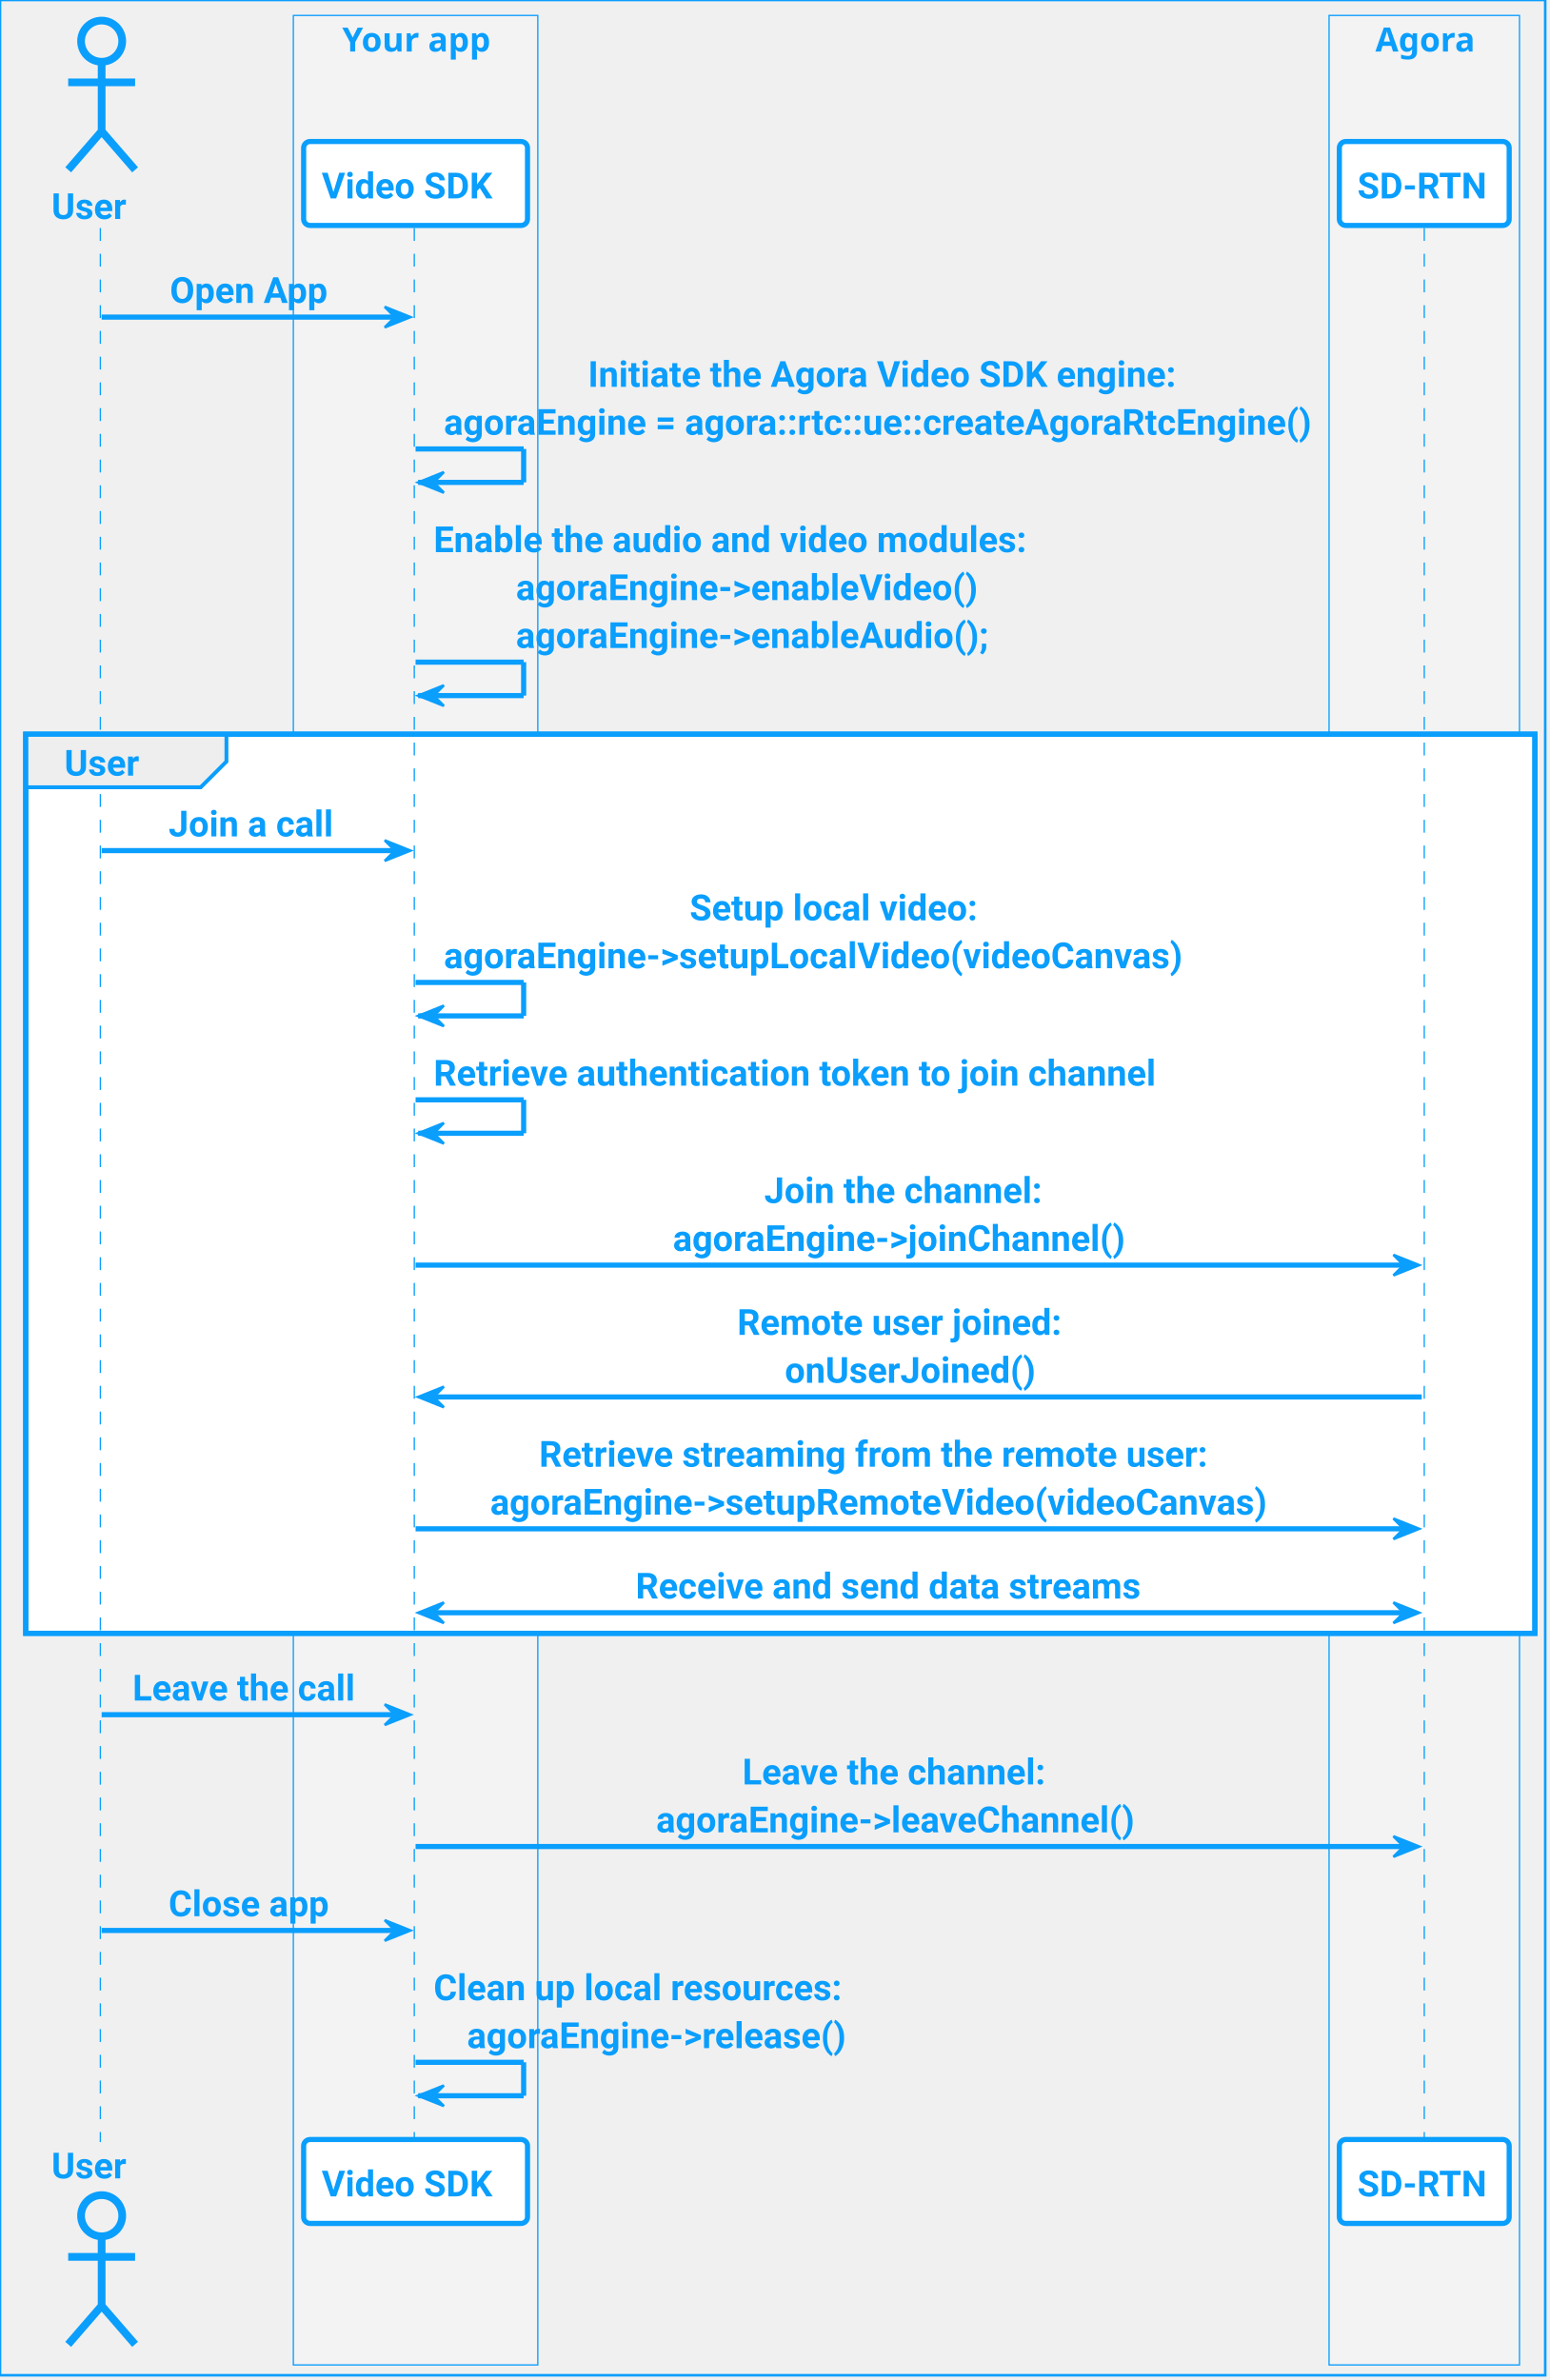
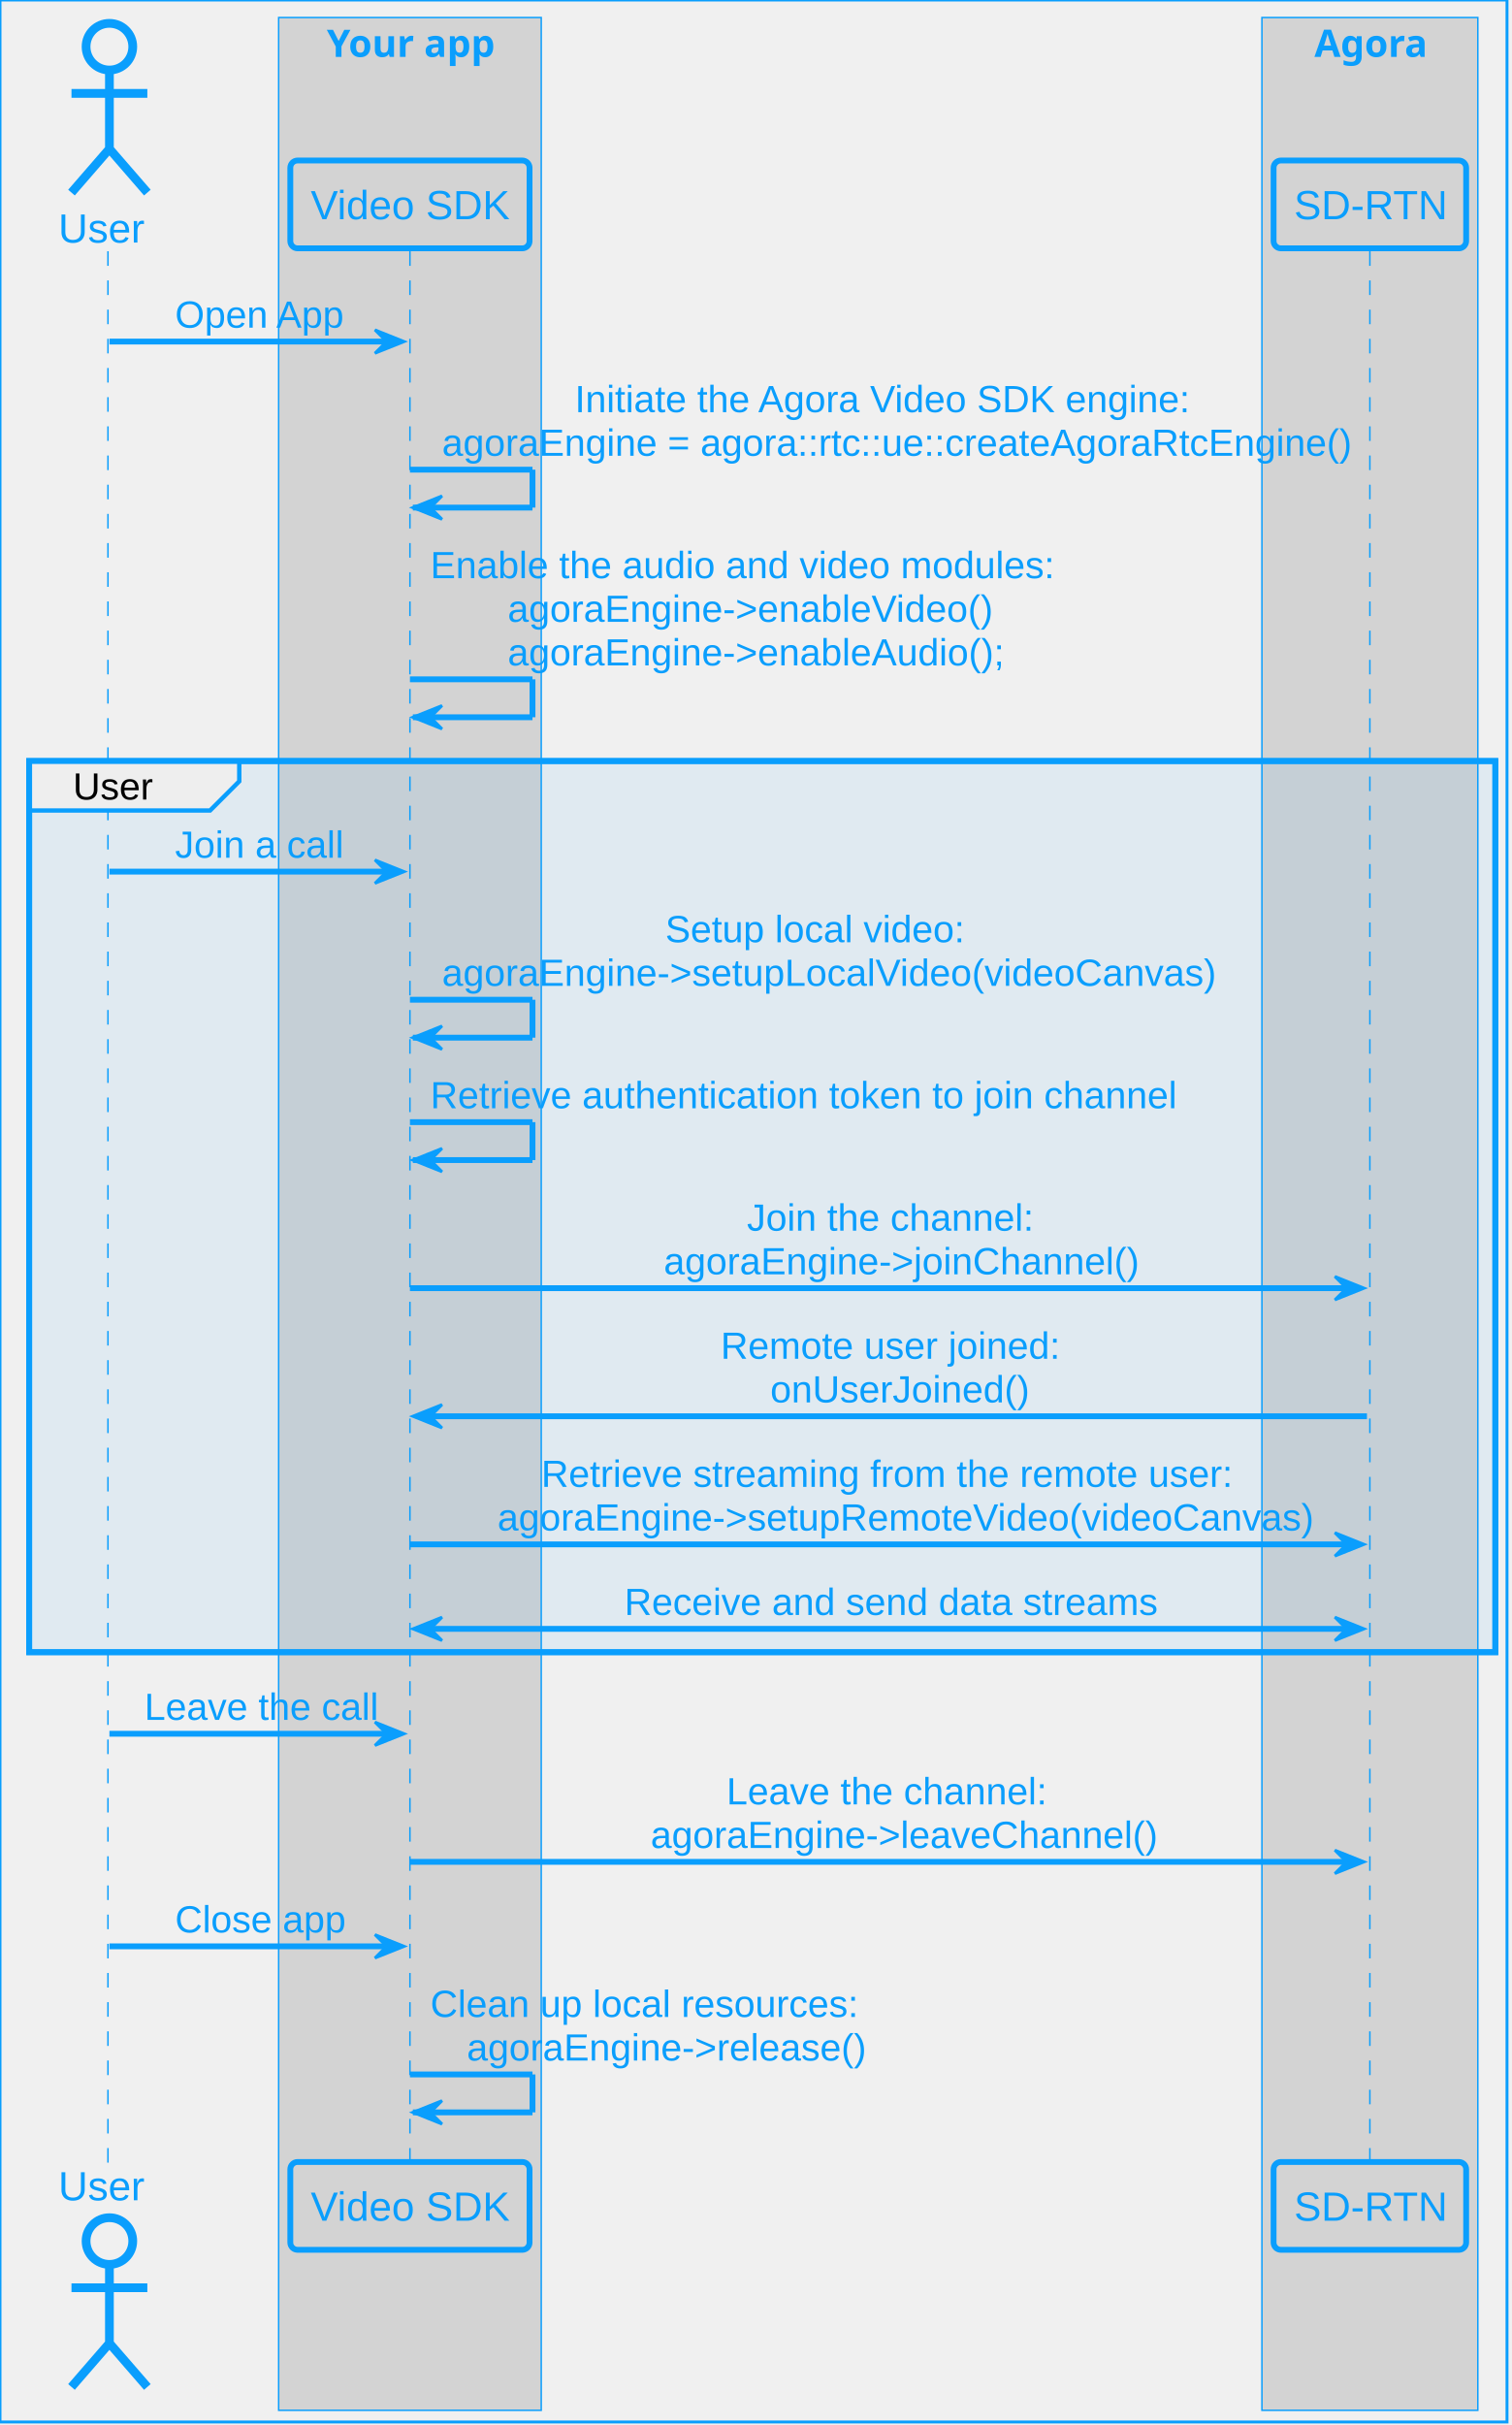
- <svg xmlns="http://www.w3.org/2000/svg" contentStyleType="text/css" height="925px" preserveAspectRatio="none" style="width:602px;height:925px;background:#FFFFFF;" version="1.1" viewBox="0 0 602 925" width="602px" zoomAndPan="magnify">
+ <svg xmlns="http://www.w3.org/2000/svg" contentStyleType="text/css" height="831px" preserveAspectRatio="none" style="width:518px;height:831px;" version="1.1" viewBox="0 0 518 831" width="518px" zoomAndPan="magnify">
  <defs />
  <g>
-     <rect fill="none" height="923.148" style="stroke:#0A9EFD;stroke-width:1.0;" width="600.5" x="0" y="0" />
-     <rect fill="#F3F3F3" height="913.148" style="stroke:#0A9EFD;stroke-width:0.5;" width="95" x="114" y="6" />
-     <text fill="#0A9EFD" font-family="sans-serif" font-size="13" font-weight="bold" lengthAdjust="spacing" textLength="57" x="133" y="20.028">Your app</text>
-     <rect fill="#F3F3F3" height="913.148" style="stroke:#0A9EFD;stroke-width:0.5;" width="74" x="516.5" y="6" />
-     <text fill="#0A9EFD" font-family="sans-serif" font-size="13" font-weight="bold" lengthAdjust="spacing" textLength="38" x="534.5" y="20.028">Agora</text>
-     <rect fill="#FFFFFF" height="349.453" style="stroke:#0A9EFD;stroke-width:2.0;" width="586.5" x="10" y="285.348" />
-     <line style="stroke:#0A9EFD;stroke-width:0.5;stroke-dasharray:5.0,5.0;" x1="39" x2="39" y1="88.621" y2="832.527" />
-     <line style="stroke:#0A9EFD;stroke-width:0.5;stroke-dasharray:5.0,5.0;" x1="161" x2="161" y1="88.621" y2="832.527" />
-     <line style="stroke:#0A9EFD;stroke-width:0.5;stroke-dasharray:5.0,5.0;" x1="553.5" x2="553.5" y1="88.621" y2="832.527" />
-     <text fill="#0A9EFD" font-family="Roboto" font-size="14" font-weight="bold" lengthAdjust="spacing" textLength="33" x="20" y="85.107">User</text>
-     <ellipse cx="39.5" cy="16" fill="none" rx="8" ry="8" style="stroke:#0A9EFD;stroke-width:3.0;" />
-     <path d="M39.5,24 L39.5,51 M26.5,32 L52.5,32 M39.5,51 L26.5,66 M39.5,51 L52.5,66 " fill="none" style="stroke:#0A9EFD;stroke-width:3.0;" />
-     <text fill="#0A9EFD" font-family="Roboto" font-size="14" font-weight="bold" lengthAdjust="spacing" textLength="33" x="20" y="846.635">User</text>
-     <ellipse cx="39.5" cy="861.148" fill="none" rx="8" ry="8" style="stroke:#0A9EFD;stroke-width:3.0;" />
-     <path d="M39.5,869.148 L39.5,896.148 M26.5,877.148 L52.5,877.148 M39.5,896.148 L26.5,911.148 M39.5,896.148 L52.5,911.148 " fill="none" style="stroke:#0A9EFD;stroke-width:3.0;" />
-     <rect fill="#FFFFFF" height="32.621" rx="2.5" ry="2.5" style="stroke:#0A9EFD;stroke-width:2.0;" width="87" x="118" y="55" />
-     <text fill="#0A9EFD" font-family="Roboto" font-size="14" font-weight="bold" lengthAdjust="spacing" textLength="73" x="125" y="77.107">Video SDK</text>
-     <rect fill="#FFFFFF" height="32.621" rx="2.5" ry="2.5" style="stroke:#0A9EFD;stroke-width:2.0;" width="87" x="118" y="831.527" />
-     <text fill="#0A9EFD" font-family="Roboto" font-size="14" font-weight="bold" lengthAdjust="spacing" textLength="73" x="125" y="853.635">Video SDK</text>
-     <rect fill="#FFFFFF" height="32.621" rx="2.5" ry="2.5" style="stroke:#0A9EFD;stroke-width:2.0;" width="66" x="520.5" y="55" />
-     <text fill="#0A9EFD" font-family="Roboto" font-size="14" font-weight="bold" lengthAdjust="spacing" textLength="52" x="527.5" y="77.107">SD-RTN</text>
-     <rect fill="#FFFFFF" height="32.621" rx="2.5" ry="2.5" style="stroke:#0A9EFD;stroke-width:2.0;" width="66" x="520.5" y="831.527" />
-     <text fill="#0A9EFD" font-family="Roboto" font-size="14" font-weight="bold" lengthAdjust="spacing" textLength="52" x="527.5" y="853.635">SD-RTN</text>
-     <polygon fill="#0A9EFD" points="149.5,119.242,159.5,123.242,149.5,127.242,153.5,123.242" style="stroke:#0A9EFD;stroke-width:1.0;" />
-     <line style="stroke:#0A9EFD;stroke-width:2.0;" x1="39.5" x2="155.5" y1="123.242" y2="123.242" />
-     <text fill="#0A9EFD" font-family="Roboto" font-size="14" font-weight="bold" lengthAdjust="spacing" textLength="69" x="66" y="117.728">Open App</text>
-     <line style="stroke:#0A9EFD;stroke-width:2.0;" x1="161.5" x2="203.5" y1="174.484" y2="174.484" />
-     <line style="stroke:#0A9EFD;stroke-width:2.0;" x1="203.5" x2="203.5" y1="174.484" y2="187.484" />
-     <line style="stroke:#0A9EFD;stroke-width:2.0;" x1="162.5" x2="203.5" y1="187.484" y2="187.484" />
-     <polygon fill="#0A9EFD" points="172.5,183.484,162.5,187.484,172.5,191.484,168.5,187.484" style="stroke:#0A9EFD;stroke-width:1.0;" />
-     <text fill="#0A9EFD" font-family="Roboto" font-size="14" font-weight="bold" lengthAdjust="spacing" textLength="254" x="228.5" y="150.35">Initiate the Agora Video SDK engine:</text>
-     <text fill="#0A9EFD" font-family="Roboto" font-size="14" font-weight="bold" lengthAdjust="spacing" textLength="374" x="172.5" y="168.971">agoraEngine = agora::rtc::ue::createAgoraRtcEngine()</text>
-     <line style="stroke:#0A9EFD;stroke-width:2.0;" x1="161.5" x2="203.5" y1="257.348" y2="257.348" />
-     <line style="stroke:#0A9EFD;stroke-width:2.0;" x1="203.5" x2="203.5" y1="257.348" y2="270.348" />
-     <line style="stroke:#0A9EFD;stroke-width:2.0;" x1="162.5" x2="203.5" y1="270.348" y2="270.348" />
-     <polygon fill="#0A9EFD" points="172.5,266.348,162.5,270.348,172.5,274.348,168.5,270.348" style="stroke:#0A9EFD;stroke-width:1.0;" />
-     <text fill="#0A9EFD" font-family="Roboto" font-size="14" font-weight="bold" lengthAdjust="spacing" textLength="260" x="168.5" y="214.592">Enable the audio and video modules:</text>
-     <text fill="#0A9EFD" font-family="Roboto" font-size="14" font-weight="bold" lengthAdjust="spacing" textLength="200" x="200.5" y="233.213">agoraEngine-&gt;enableVideo()</text>
-     <text fill="#0A9EFD" font-family="Roboto" font-size="14" font-weight="bold" lengthAdjust="spacing" textLength="204" x="200.5" y="251.834">agoraEngine-&gt;enableAudio();</text>
-     <path d="M10,285.348 L88,285.348 L88,295.969 L78,305.969 L10,305.969 L10,285.348 " fill="#EEEEEE" style="stroke:#0A9EFD;stroke-width:1.5;" />
-     <rect fill="none" height="349.453" style="stroke:#0A9EFD;stroke-width:2.0;" width="586.5" x="10" y="285.348" />
-     <text fill="#0A9EFD" font-family="Roboto" font-size="14" font-weight="bold" lengthAdjust="spacing" textLength="33" x="25" y="301.455">User</text>
-     <polygon fill="#0A9EFD" points="149.5,326.59,159.5,330.59,149.5,334.59,153.5,330.59" style="stroke:#0A9EFD;stroke-width:1.0;" />
-     <line style="stroke:#0A9EFD;stroke-width:2.0;" x1="39.5" x2="155.5" y1="330.59" y2="330.59" />
-     <text fill="#0A9EFD" font-family="Roboto" font-size="14" font-weight="bold" lengthAdjust="spacing" textLength="70" x="65.5" y="325.076">Join a call</text>
-     <line style="stroke:#0A9EFD;stroke-width:2.0;" x1="161.5" x2="203.5" y1="381.832" y2="381.832" />
-     <line style="stroke:#0A9EFD;stroke-width:2.0;" x1="203.5" x2="203.5" y1="381.832" y2="394.832" />
-     <line style="stroke:#0A9EFD;stroke-width:2.0;" x1="162.5" x2="203.5" y1="394.832" y2="394.832" />
-     <polygon fill="#0A9EFD" points="172.5,390.832,162.5,394.832,172.5,398.832,168.5,394.832" style="stroke:#0A9EFD;stroke-width:1.0;" />
-     <text fill="#0A9EFD" font-family="Roboto" font-size="14" font-weight="bold" lengthAdjust="spacing" textLength="126" x="268" y="357.697">Setup local video:</text>
-     <text fill="#0A9EFD" font-family="Roboto" font-size="14" font-weight="bold" lengthAdjust="spacing" textLength="321" x="172.5" y="376.318">agoraEngine-&gt;setupLocalVideo(videoCanvas)</text>
-     <line style="stroke:#0A9EFD;stroke-width:2.0;" x1="161.5" x2="203.5" y1="427.453" y2="427.453" />
-     <line style="stroke:#0A9EFD;stroke-width:2.0;" x1="203.5" x2="203.5" y1="427.453" y2="440.453" />
-     <line style="stroke:#0A9EFD;stroke-width:2.0;" x1="162.5" x2="203.5" y1="440.453" y2="440.453" />
-     <polygon fill="#0A9EFD" points="172.5,436.453,162.5,440.453,172.5,444.453,168.5,440.453" style="stroke:#0A9EFD;stroke-width:1.0;" />
-     <text fill="#0A9EFD" font-family="Roboto" font-size="14" font-weight="bold" lengthAdjust="spacing" textLength="318" x="168.5" y="421.94">Retrieve authentication token to join channel</text>
-     <polygon fill="#0A9EFD" points="541.5,487.695,551.5,491.695,541.5,495.695,545.5,491.695" style="stroke:#0A9EFD;stroke-width:1.0;" />
-     <line style="stroke:#0A9EFD;stroke-width:2.0;" x1="161.5" x2="547.5" y1="491.695" y2="491.695" />
-     <text fill="#0A9EFD" font-family="Roboto" font-size="14" font-weight="bold" lengthAdjust="spacing" textLength="121" x="297" y="467.56">Join the channel:</text>
-     <text fill="#0A9EFD" font-family="Roboto" font-size="14" font-weight="bold" lengthAdjust="spacing" textLength="196" x="261.5" y="486.182">agoraEngine-&gt;joinChannel()</text>
-     <polygon fill="#0A9EFD" points="172.5,538.938,162.5,542.938,172.5,546.938,168.5,542.938" style="stroke:#0A9EFD;stroke-width:1.0;" />
-     <line style="stroke:#0A9EFD;stroke-width:2.0;" x1="166.5" x2="552.5" y1="542.938" y2="542.938" />
-     <text fill="#0A9EFD" font-family="Roboto" font-size="14" font-weight="bold" lengthAdjust="spacing" textLength="142" x="286.5" y="518.803">Remote user joined:</text>
-     <text fill="#0A9EFD" font-family="Roboto" font-size="14" font-weight="bold" lengthAdjust="spacing" textLength="109" x="305" y="537.424">onUserJoined()</text>
-     <polygon fill="#0A9EFD" points="541.5,590.18,551.5,594.18,541.5,598.18,545.5,594.18" style="stroke:#0A9EFD;stroke-width:1.0;" />
-     <line style="stroke:#0A9EFD;stroke-width:2.0;" x1="161.5" x2="547.5" y1="594.18" y2="594.18" />
-     <text fill="#0A9EFD" font-family="Roboto" font-size="14" font-weight="bold" lengthAdjust="spacing" textLength="292" x="209.5" y="570.045">Retrieve streaming from the remote user:</text>
-     <text fill="#0A9EFD" font-family="Roboto" font-size="14" font-weight="bold" lengthAdjust="spacing" textLength="338" x="190.5" y="588.666">agoraEngine-&gt;setupRemoteVideo(videoCanvas)</text>
-     <polygon fill="#0A9EFD" points="172.5,622.801,162.5,626.801,172.5,630.801,168.5,626.801" style="stroke:#0A9EFD;stroke-width:1.0;" />
-     <polygon fill="#0A9EFD" points="541.5,622.801,551.5,626.801,541.5,630.801,545.5,626.801" style="stroke:#0A9EFD;stroke-width:1.0;" />
-     <line style="stroke:#0A9EFD;stroke-width:2.0;" x1="166.5" x2="547.5" y1="626.801" y2="626.801" />
-     <text fill="#0A9EFD" font-family="Roboto" font-size="14" font-weight="bold" lengthAdjust="spacing" textLength="221" x="247" y="621.287">Receive and send data streams</text>
-     <polygon fill="#0A9EFD" points="149.5,662.422,159.5,666.422,149.5,670.422,153.5,666.422" style="stroke:#0A9EFD;stroke-width:1.0;" />
-     <line style="stroke:#0A9EFD;stroke-width:2.0;" x1="39.5" x2="155.5" y1="666.422" y2="666.422" />
-     <text fill="#0A9EFD" font-family="Roboto" font-size="14" font-weight="bold" lengthAdjust="spacing" textLength="98" x="51.5" y="660.908">Leave the call</text>
-     <polygon fill="#0A9EFD" points="541.5,713.664,551.5,717.664,541.5,721.664,545.5,717.664" style="stroke:#0A9EFD;stroke-width:1.0;" />
-     <line style="stroke:#0A9EFD;stroke-width:2.0;" x1="161.5" x2="547.5" y1="717.664" y2="717.664" />
-     <text fill="#0A9EFD" font-family="Roboto" font-size="14" font-weight="bold" lengthAdjust="spacing" textLength="134" x="288.5" y="693.529">Leave the channel:</text>
-     <text fill="#0A9EFD" font-family="Roboto" font-size="14" font-weight="bold" lengthAdjust="spacing" textLength="209" x="255" y="712.15">agoraEngine-&gt;leaveChannel()</text>
-     <polygon fill="#0A9EFD" points="149.5,746.285,159.5,750.285,149.5,754.285,153.5,750.285" style="stroke:#0A9EFD;stroke-width:1.0;" />
-     <line style="stroke:#0A9EFD;stroke-width:2.0;" x1="39.5" x2="155.5" y1="750.285" y2="750.285" />
-     <text fill="#0A9EFD" font-family="Roboto" font-size="14" font-weight="bold" lengthAdjust="spacing" textLength="70" x="65.5" y="744.771">Close app</text>
-     <line style="stroke:#0A9EFD;stroke-width:2.0;" x1="161.5" x2="203.5" y1="801.527" y2="801.527" />
-     <line style="stroke:#0A9EFD;stroke-width:2.0;" x1="203.5" x2="203.5" y1="801.527" y2="814.527" />
-     <line style="stroke:#0A9EFD;stroke-width:2.0;" x1="162.5" x2="203.5" y1="814.527" y2="814.527" />
-     <polygon fill="#0A9EFD" points="172.5,810.527,162.5,814.527,172.5,818.527,168.5,814.527" style="stroke:#0A9EFD;stroke-width:1.0;" />
-     <text fill="#0A9EFD" font-family="Roboto" font-size="14" font-weight="bold" lengthAdjust="spacing" textLength="179" x="168.5" y="777.393">Clean up local resources:</text>
-     <text fill="#0A9EFD" font-family="Roboto" font-size="14" font-weight="bold" lengthAdjust="spacing" textLength="165" x="181.5" y="796.014">agoraEngine-&gt;release()</text>
+     <rect fill="none" height="829.967" style="stroke:#0A9EFD;stroke-width:1.0;" width="516.5" x="0" y="0" />
+     <rect fill="#999999" fill-opacity="0.333" height="819.967" style="stroke:#0A9EFD;stroke-width:0.5;" width="90" x="95.5" y="6" />
+     <text fill="#0A9EFD" font-family="sans-serif" font-size="13" font-weight="bold" lengthAdjust="spacing" textLength="57" x="112" y="19.495">Your app</text>
+     <rect fill="#999999" fill-opacity="0.333" height="819.967" style="stroke:#0A9EFD;stroke-width:0.5;" width="74" x="432.5" y="6" />
+     <text fill="#0A9EFD" font-family="sans-serif" font-size="13" font-weight="bold" lengthAdjust="spacing" textLength="38" x="450.5" y="19.495">Agora</text>
+     <rect fill="#0A9EFD" fill-opacity="0.067" height="305.385" style="stroke:#0A9EFD;stroke-width:2.0;" width="502.5" x="10" y="260.791" />
+     <line style="stroke:#0A9EFD;stroke-width:0.5;stroke-dasharray:5.0,5.0;" x1="37" x2="37" y1="86.099" y2="741.868" />
+     <line style="stroke:#0A9EFD;stroke-width:0.5;stroke-dasharray:5.0,5.0;" x1="140.5" x2="140.5" y1="86.099" y2="741.868" />
+     <line style="stroke:#0A9EFD;stroke-width:0.5;stroke-dasharray:5.0,5.0;" x1="469.5" x2="469.5" y1="86.099" y2="741.868" />
+     <text fill="#0A9EFD" font-family="Arial" font-size="14" lengthAdjust="spacing" textLength="29" x="20" y="83.132">User</text>
+     <ellipse cx="37.5" cy="16" fill="none" rx="8" ry="8" style="stroke:#0A9EFD;stroke-width:3.0;" />
+     <path d="M37.5,24 L37.5,51 M24.5,32 L50.5,32 M37.5,51 L24.5,66 M37.5,51 L50.5,66 " fill="none" style="stroke:#0A9EFD;stroke-width:3.0;" />
+     <text fill="#0A9EFD" font-family="Arial" font-size="14" lengthAdjust="spacing" textLength="29" x="20" y="754">User</text>
+     <ellipse cx="37.5" cy="767.967" fill="none" rx="8" ry="8" style="stroke:#0A9EFD;stroke-width:3.0;" />
+     <path d="M37.5,775.967 L37.5,802.967 M24.5,783.967 L50.5,783.967 M37.5,802.967 L24.5,817.967 M37.5,802.967 L50.5,817.967 " fill="none" style="stroke:#0A9EFD;stroke-width:3.0;" />
+     <rect fill="none" height="30.099" rx="2.5" ry="2.5" style="stroke:#0A9EFD;stroke-width:2.0;" width="82" x="99.5" y="55" />
+     <text fill="#0A9EFD" font-family="Arial" font-size="14" lengthAdjust="spacing" textLength="68" x="106.5" y="75.132">Video SDK</text>
+     <rect fill="none" height="30.099" rx="2.5" ry="2.5" style="stroke:#0A9EFD;stroke-width:2.0;" width="82" x="99.5" y="740.868" />
+     <text fill="#0A9EFD" font-family="Arial" font-size="14" lengthAdjust="spacing" textLength="68" x="106.5" y="761">Video SDK</text>
+     <rect fill="none" height="30.099" rx="2.5" ry="2.5" style="stroke:#0A9EFD;stroke-width:2.0;" width="66" x="436.5" y="55" />
+     <text fill="#0A9EFD" font-family="Arial" font-size="14" lengthAdjust="spacing" textLength="52" x="443.5" y="75.132">SD-RTN</text>
+     <rect fill="none" height="30.099" rx="2.5" ry="2.5" style="stroke:#0A9EFD;stroke-width:2.0;" width="66" x="436.5" y="740.868" />
+     <text fill="#0A9EFD" font-family="Arial" font-size="14" lengthAdjust="spacing" textLength="52" x="443.5" y="761">SD-RTN</text>
+     <polygon fill="#0A9EFD" points="128.5,113.047,138.5,117.047,128.5,121.047,132.5,117.047" style="stroke:#0A9EFD;stroke-width:1.0;" />
+     <line style="stroke:#0A9EFD;stroke-width:2.0;" x1="37.5" x2="134.5" y1="117.047" y2="117.047" />
+     <text fill="#0A9EFD" font-family="Arial" font-size="13" lengthAdjust="spacing" textLength="58" x="60" y="112.293">Open App</text>
+     <line style="stroke:#0A9EFD;stroke-width:2.0;" x1="140.5" x2="182.5" y1="160.945" y2="160.945" />
+     <line style="stroke:#0A9EFD;stroke-width:2.0;" x1="182.5" x2="182.5" y1="160.945" y2="173.945" />
+     <line style="stroke:#0A9EFD;stroke-width:2.0;" x1="141.5" x2="182.5" y1="173.945" y2="173.945" />
+     <polygon fill="#0A9EFD" points="151.5,169.945,141.5,173.945,151.5,177.945,147.5,173.945" style="stroke:#0A9EFD;stroke-width:1.0;" />
+     <text fill="#0A9EFD" font-family="Arial" font-size="13" lengthAdjust="spacing" textLength="212" x="197" y="141.241">Initiate the Agora Video SDK engine:</text>
+     <text fill="#0A9EFD" font-family="Arial" font-size="13" lengthAdjust="spacing" textLength="311" x="151.5" y="156.19">agoraEngine = agora::rtc::ue::createAgoraRtcEngine()</text>
+     <line style="stroke:#0A9EFD;stroke-width:2.0;" x1="140.5" x2="182.5" y1="232.791" y2="232.791" />
+     <line style="stroke:#0A9EFD;stroke-width:2.0;" x1="182.5" x2="182.5" y1="232.791" y2="245.791" />
+     <line style="stroke:#0A9EFD;stroke-width:2.0;" x1="141.5" x2="182.5" y1="245.791" y2="245.791" />
+     <polygon fill="#0A9EFD" points="151.5,241.791,141.5,245.791,151.5,249.791,147.5,245.791" style="stroke:#0A9EFD;stroke-width:1.0;" />
+     <text fill="#0A9EFD" font-family="Arial" font-size="13" lengthAdjust="spacing" textLength="212" x="147.5" y="198.139">Enable the audio and video modules:</text>
+     <text fill="#0A9EFD" font-family="Arial" font-size="13" lengthAdjust="spacing" textLength="163" x="174" y="213.087">agoraEngine-&gt;enableVideo()</text>
+     <text fill="#0A9EFD" font-family="Arial" font-size="13" lengthAdjust="spacing" textLength="167" x="174" y="228.036">agoraEngine-&gt;enableAudio();</text>
+     <path d="M10,260.791 L82,260.791 L82,267.74 L72,277.74 L10,277.74 L10,260.791 " fill="#EEEEEE" style="stroke:#0A9EFD;stroke-width:1.5;" />
+     <rect fill="none" height="305.385" style="stroke:#0A9EFD;stroke-width:2.0;" width="502.5" x="10" y="260.791" />
+     <text fill="#000000" font-family="Arial" font-size="13" lengthAdjust="spacing" textLength="27" x="25" y="273.985">User</text>
+     <polygon fill="#0A9EFD" points="128.5,294.688,138.5,298.688,128.5,302.688,132.5,298.688" style="stroke:#0A9EFD;stroke-width:1.0;" />
+     <line style="stroke:#0A9EFD;stroke-width:2.0;" x1="37.5" x2="134.5" y1="298.688" y2="298.688" />
+     <text fill="#0A9EFD" font-family="Arial" font-size="13" lengthAdjust="spacing" textLength="58" x="60" y="293.934">Join a call</text>
+     <line style="stroke:#0A9EFD;stroke-width:2.0;" x1="140.5" x2="182.5" y1="342.586" y2="342.586" />
+     <line style="stroke:#0A9EFD;stroke-width:2.0;" x1="182.5" x2="182.5" y1="342.586" y2="355.586" />
+     <line style="stroke:#0A9EFD;stroke-width:2.0;" x1="141.5" x2="182.5" y1="355.586" y2="355.586" />
+     <polygon fill="#0A9EFD" points="151.5,351.586,141.5,355.586,151.5,359.586,147.5,355.586" style="stroke:#0A9EFD;stroke-width:1.0;" />
+     <text fill="#0A9EFD" font-family="Arial" font-size="13" lengthAdjust="spacing" textLength="102" x="228" y="322.882">Setup local video:</text>
+     <text fill="#0A9EFD" font-family="Arial" font-size="13" lengthAdjust="spacing" textLength="259" x="151.5" y="337.831">agoraEngine-&gt;setupLocalVideo(videoCanvas)</text>
+     <line style="stroke:#0A9EFD;stroke-width:2.0;" x1="140.5" x2="182.5" y1="384.535" y2="384.535" />
+     <line style="stroke:#0A9EFD;stroke-width:2.0;" x1="182.5" x2="182.5" y1="384.535" y2="397.535" />
+     <line style="stroke:#0A9EFD;stroke-width:2.0;" x1="141.5" x2="182.5" y1="397.535" y2="397.535" />
+     <polygon fill="#0A9EFD" points="151.5,393.535,141.5,397.535,151.5,401.535,147.5,397.535" style="stroke:#0A9EFD;stroke-width:1.0;" />
+     <text fill="#0A9EFD" font-family="Arial" font-size="13" lengthAdjust="spacing" textLength="255" x="147.5" y="379.78">Retrieve authentication token to join channel</text>
+     <polygon fill="#0A9EFD" points="457.5,437.432,467.5,441.432,457.5,445.432,461.5,441.432" style="stroke:#0A9EFD;stroke-width:1.0;" />
+     <line style="stroke:#0A9EFD;stroke-width:2.0;" x1="140.5" x2="463.5" y1="441.432" y2="441.432" />
+     <text fill="#0A9EFD" font-family="Arial" font-size="13" lengthAdjust="spacing" textLength="98" x="256" y="421.728">Join the channel:</text>
+     <text fill="#0A9EFD" font-family="Arial" font-size="13" lengthAdjust="spacing" textLength="159" x="227.5" y="436.677">agoraEngine-&gt;joinChannel()</text>
+     <polygon fill="#0A9EFD" points="151.5,481.33,141.5,485.33,151.5,489.33,147.5,485.33" style="stroke:#0A9EFD;stroke-width:1.0;" />
+     <line style="stroke:#0A9EFD;stroke-width:2.0;" x1="145.5" x2="468.5" y1="485.33" y2="485.33" />
+     <text fill="#0A9EFD" font-family="Arial" font-size="13" lengthAdjust="spacing" textLength="116" x="247" y="465.626">Remote user joined:</text>
+     <text fill="#0A9EFD" font-family="Arial" font-size="13" lengthAdjust="spacing" textLength="86" x="264" y="480.575">onUserJoined()</text>
+     <polygon fill="#0A9EFD" points="457.5,525.227,467.5,529.227,457.5,533.227,461.5,529.227" style="stroke:#0A9EFD;stroke-width:1.0;" />
+     <line style="stroke:#0A9EFD;stroke-width:2.0;" x1="140.5" x2="463.5" y1="529.227" y2="529.227" />
+     <text fill="#0A9EFD" font-family="Arial" font-size="13" lengthAdjust="spacing" textLength="235" x="185.5" y="509.523">Retrieve streaming from the remote user:</text>
+     <text fill="#0A9EFD" font-family="Arial" font-size="13" lengthAdjust="spacing" textLength="273" x="170.5" y="524.472">agoraEngine-&gt;setupRemoteVideo(videoCanvas)</text>
+     <polygon fill="#0A9EFD" points="151.5,554.176,141.5,558.176,151.5,562.176,147.5,558.176" style="stroke:#0A9EFD;stroke-width:1.0;" />
+     <polygon fill="#0A9EFD" points="457.5,554.176,467.5,558.176,457.5,562.176,461.5,558.176" style="stroke:#0A9EFD;stroke-width:1.0;" />
+     <line style="stroke:#0A9EFD;stroke-width:2.0;" x1="145.5" x2="463.5" y1="558.176" y2="558.176" />
+     <text fill="#0A9EFD" font-family="Arial" font-size="13" lengthAdjust="spacing" textLength="182" x="214" y="553.421">Receive and send data streams</text>
+     <polygon fill="#0A9EFD" points="128.5,590.125,138.5,594.125,128.5,598.125,132.5,594.125" style="stroke:#0A9EFD;stroke-width:1.0;" />
+     <line style="stroke:#0A9EFD;stroke-width:2.0;" x1="37.5" x2="134.5" y1="594.125" y2="594.125" />
+     <text fill="#0A9EFD" font-family="Arial" font-size="13" lengthAdjust="spacing" textLength="79" x="49.5" y="589.37">Leave the call</text>
+     <polygon fill="#0A9EFD" points="457.5,634.022,467.5,638.022,457.5,642.022,461.5,638.022" style="stroke:#0A9EFD;stroke-width:1.0;" />
+     <line style="stroke:#0A9EFD;stroke-width:2.0;" x1="140.5" x2="463.5" y1="638.022" y2="638.022" />
+     <text fill="#0A9EFD" font-family="Arial" font-size="13" lengthAdjust="spacing" textLength="108" x="249" y="618.318">Leave the channel:</text>
+     <text fill="#0A9EFD" font-family="Arial" font-size="13" lengthAdjust="spacing" textLength="168" x="223" y="633.267">agoraEngine-&gt;leaveChannel()</text>
+     <polygon fill="#0A9EFD" points="128.5,662.971,138.5,666.971,128.5,670.971,132.5,666.971" style="stroke:#0A9EFD;stroke-width:1.0;" />
+     <line style="stroke:#0A9EFD;stroke-width:2.0;" x1="37.5" x2="134.5" y1="666.971" y2="666.971" />
+     <text fill="#0A9EFD" font-family="Arial" font-size="13" lengthAdjust="spacing" textLength="58" x="60" y="662.216">Close app</text>
+     <line style="stroke:#0A9EFD;stroke-width:2.0;" x1="140.5" x2="182.5" y1="710.868" y2="710.868" />
+     <line style="stroke:#0A9EFD;stroke-width:2.0;" x1="182.5" x2="182.5" y1="710.868" y2="723.868" />
+     <line style="stroke:#0A9EFD;stroke-width:2.0;" x1="141.5" x2="182.5" y1="723.868" y2="723.868" />
+     <polygon fill="#0A9EFD" points="151.5,719.868,141.5,723.868,151.5,727.868,147.5,723.868" style="stroke:#0A9EFD;stroke-width:1.0;" />
+     <text fill="#0A9EFD" font-family="Arial" font-size="13" lengthAdjust="spacing" textLength="147" x="147.5" y="691.165">Clean up local resources:</text>
+     <text fill="#0A9EFD" font-family="Arial" font-size="13" lengthAdjust="spacing" textLength="134" x="160" y="706.113">agoraEngine-&gt;release()</text>
  </g>
</svg>
